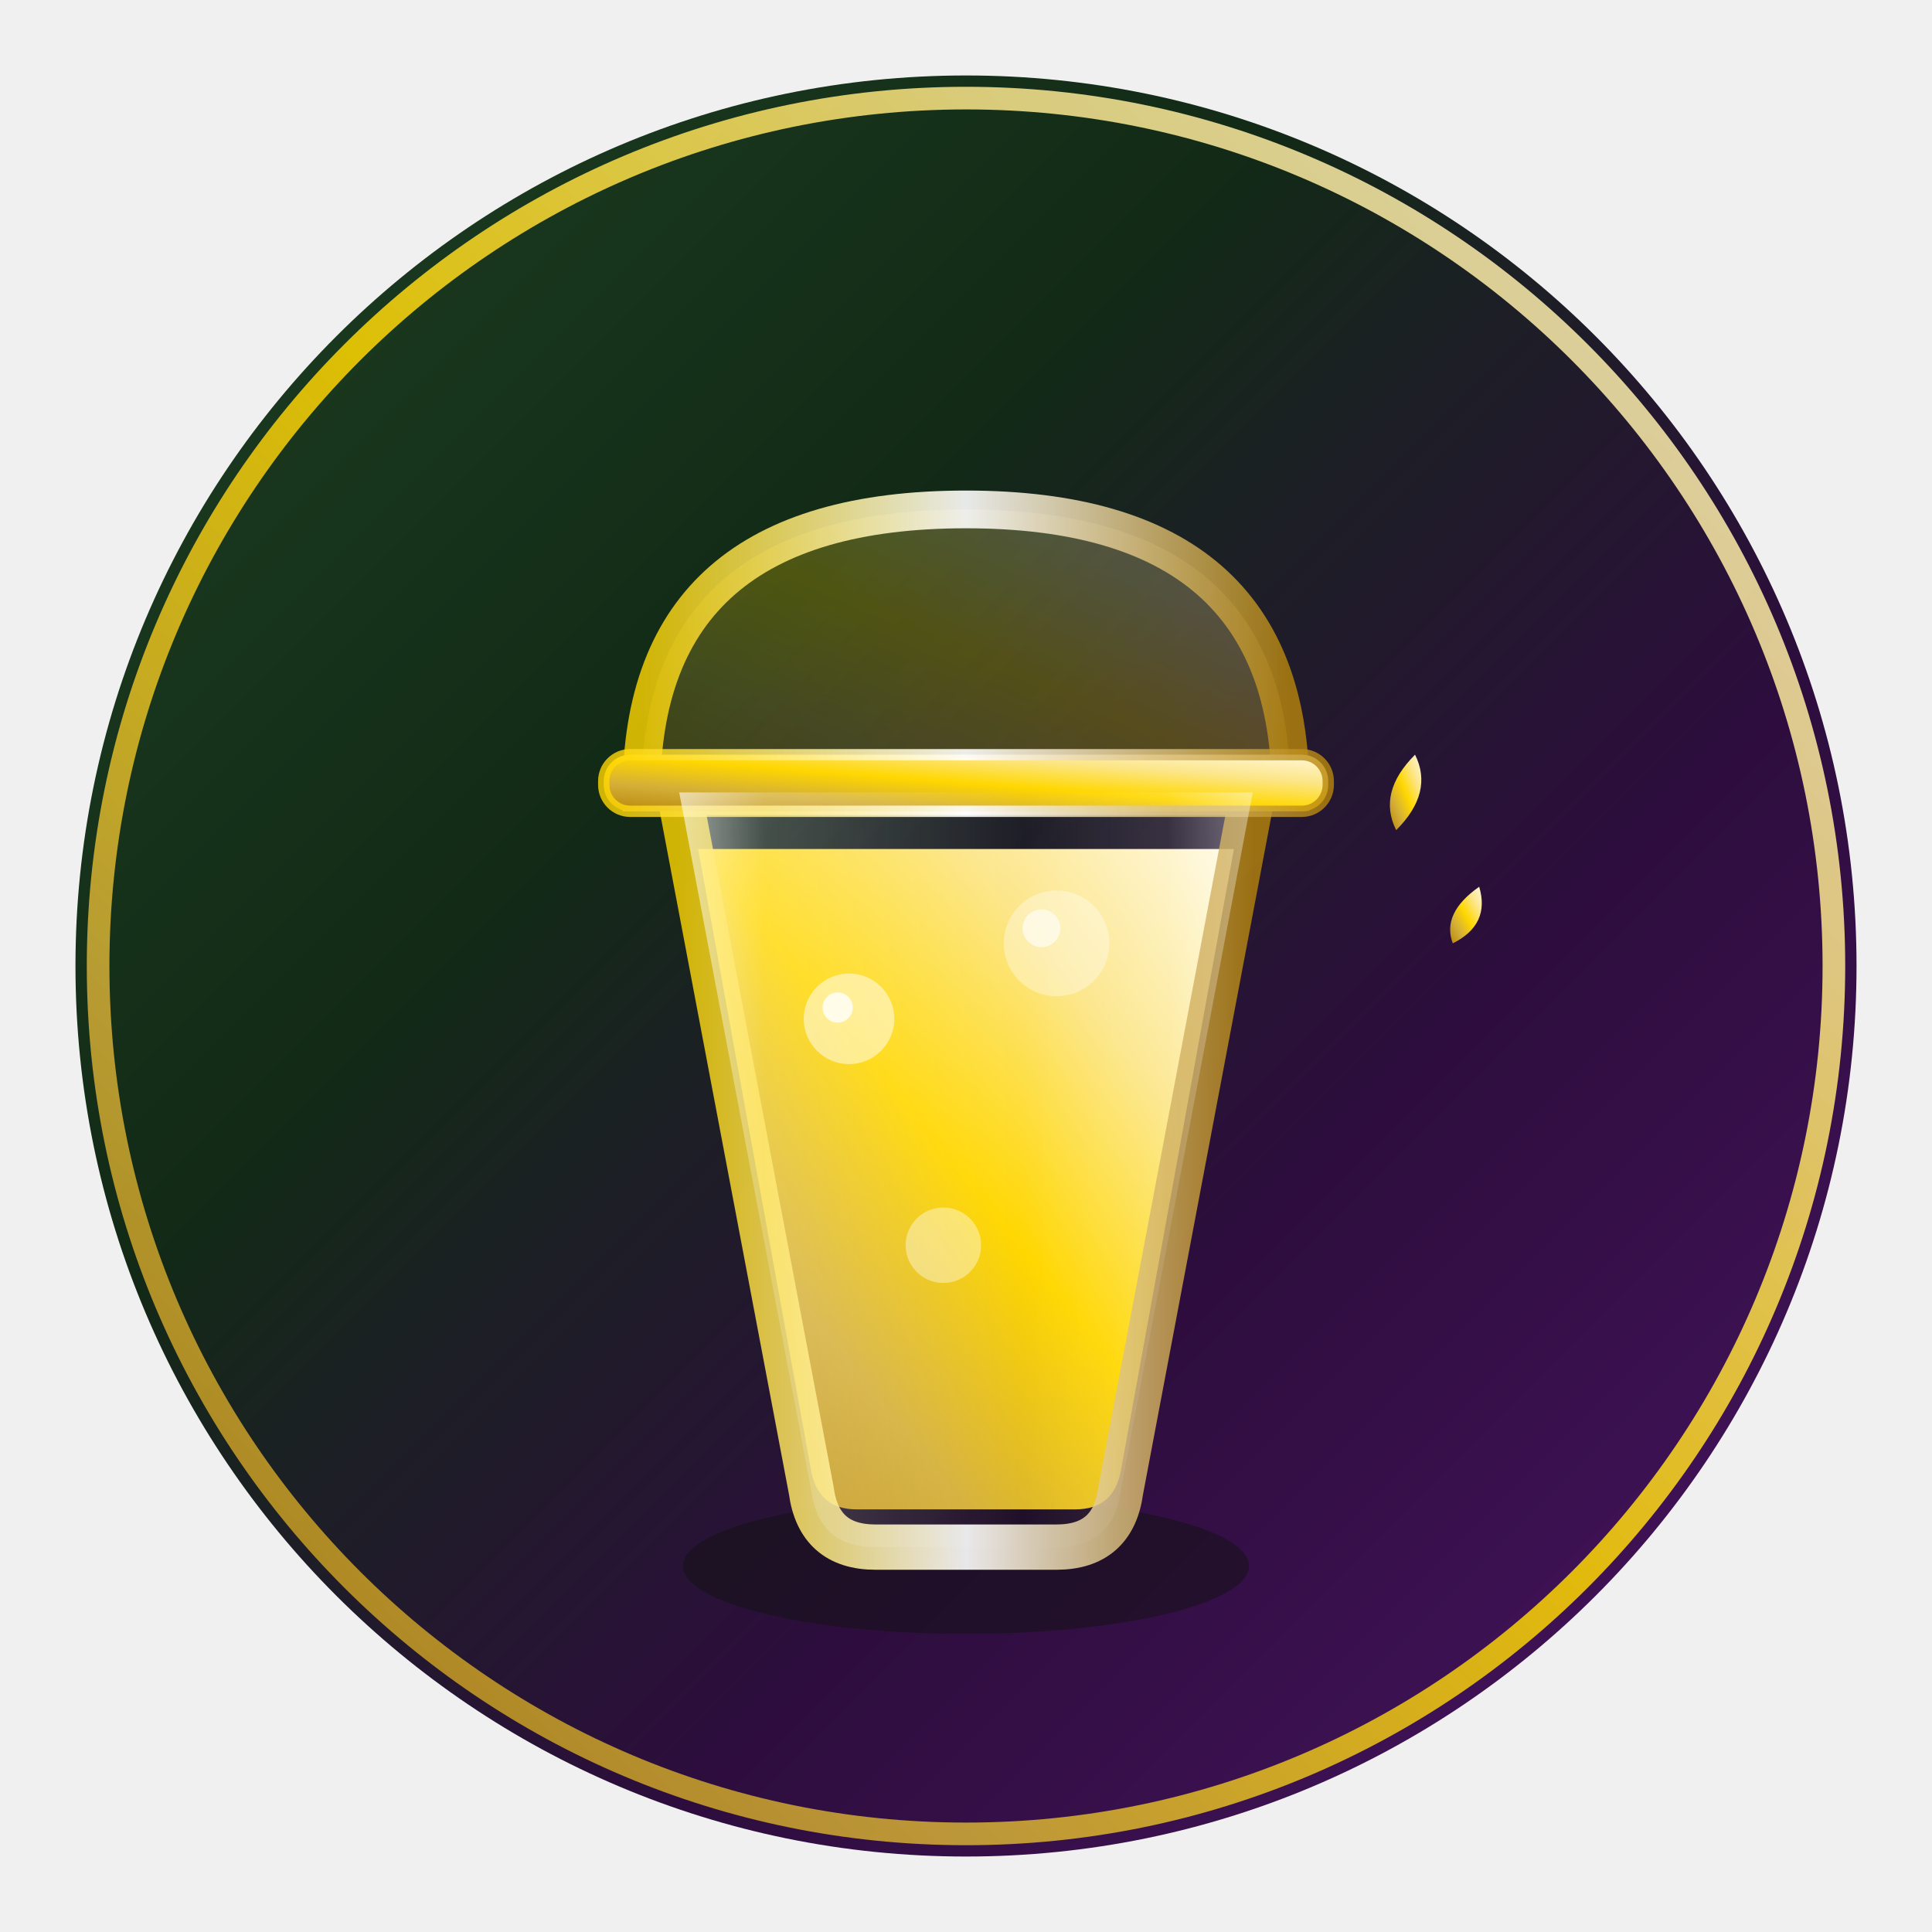
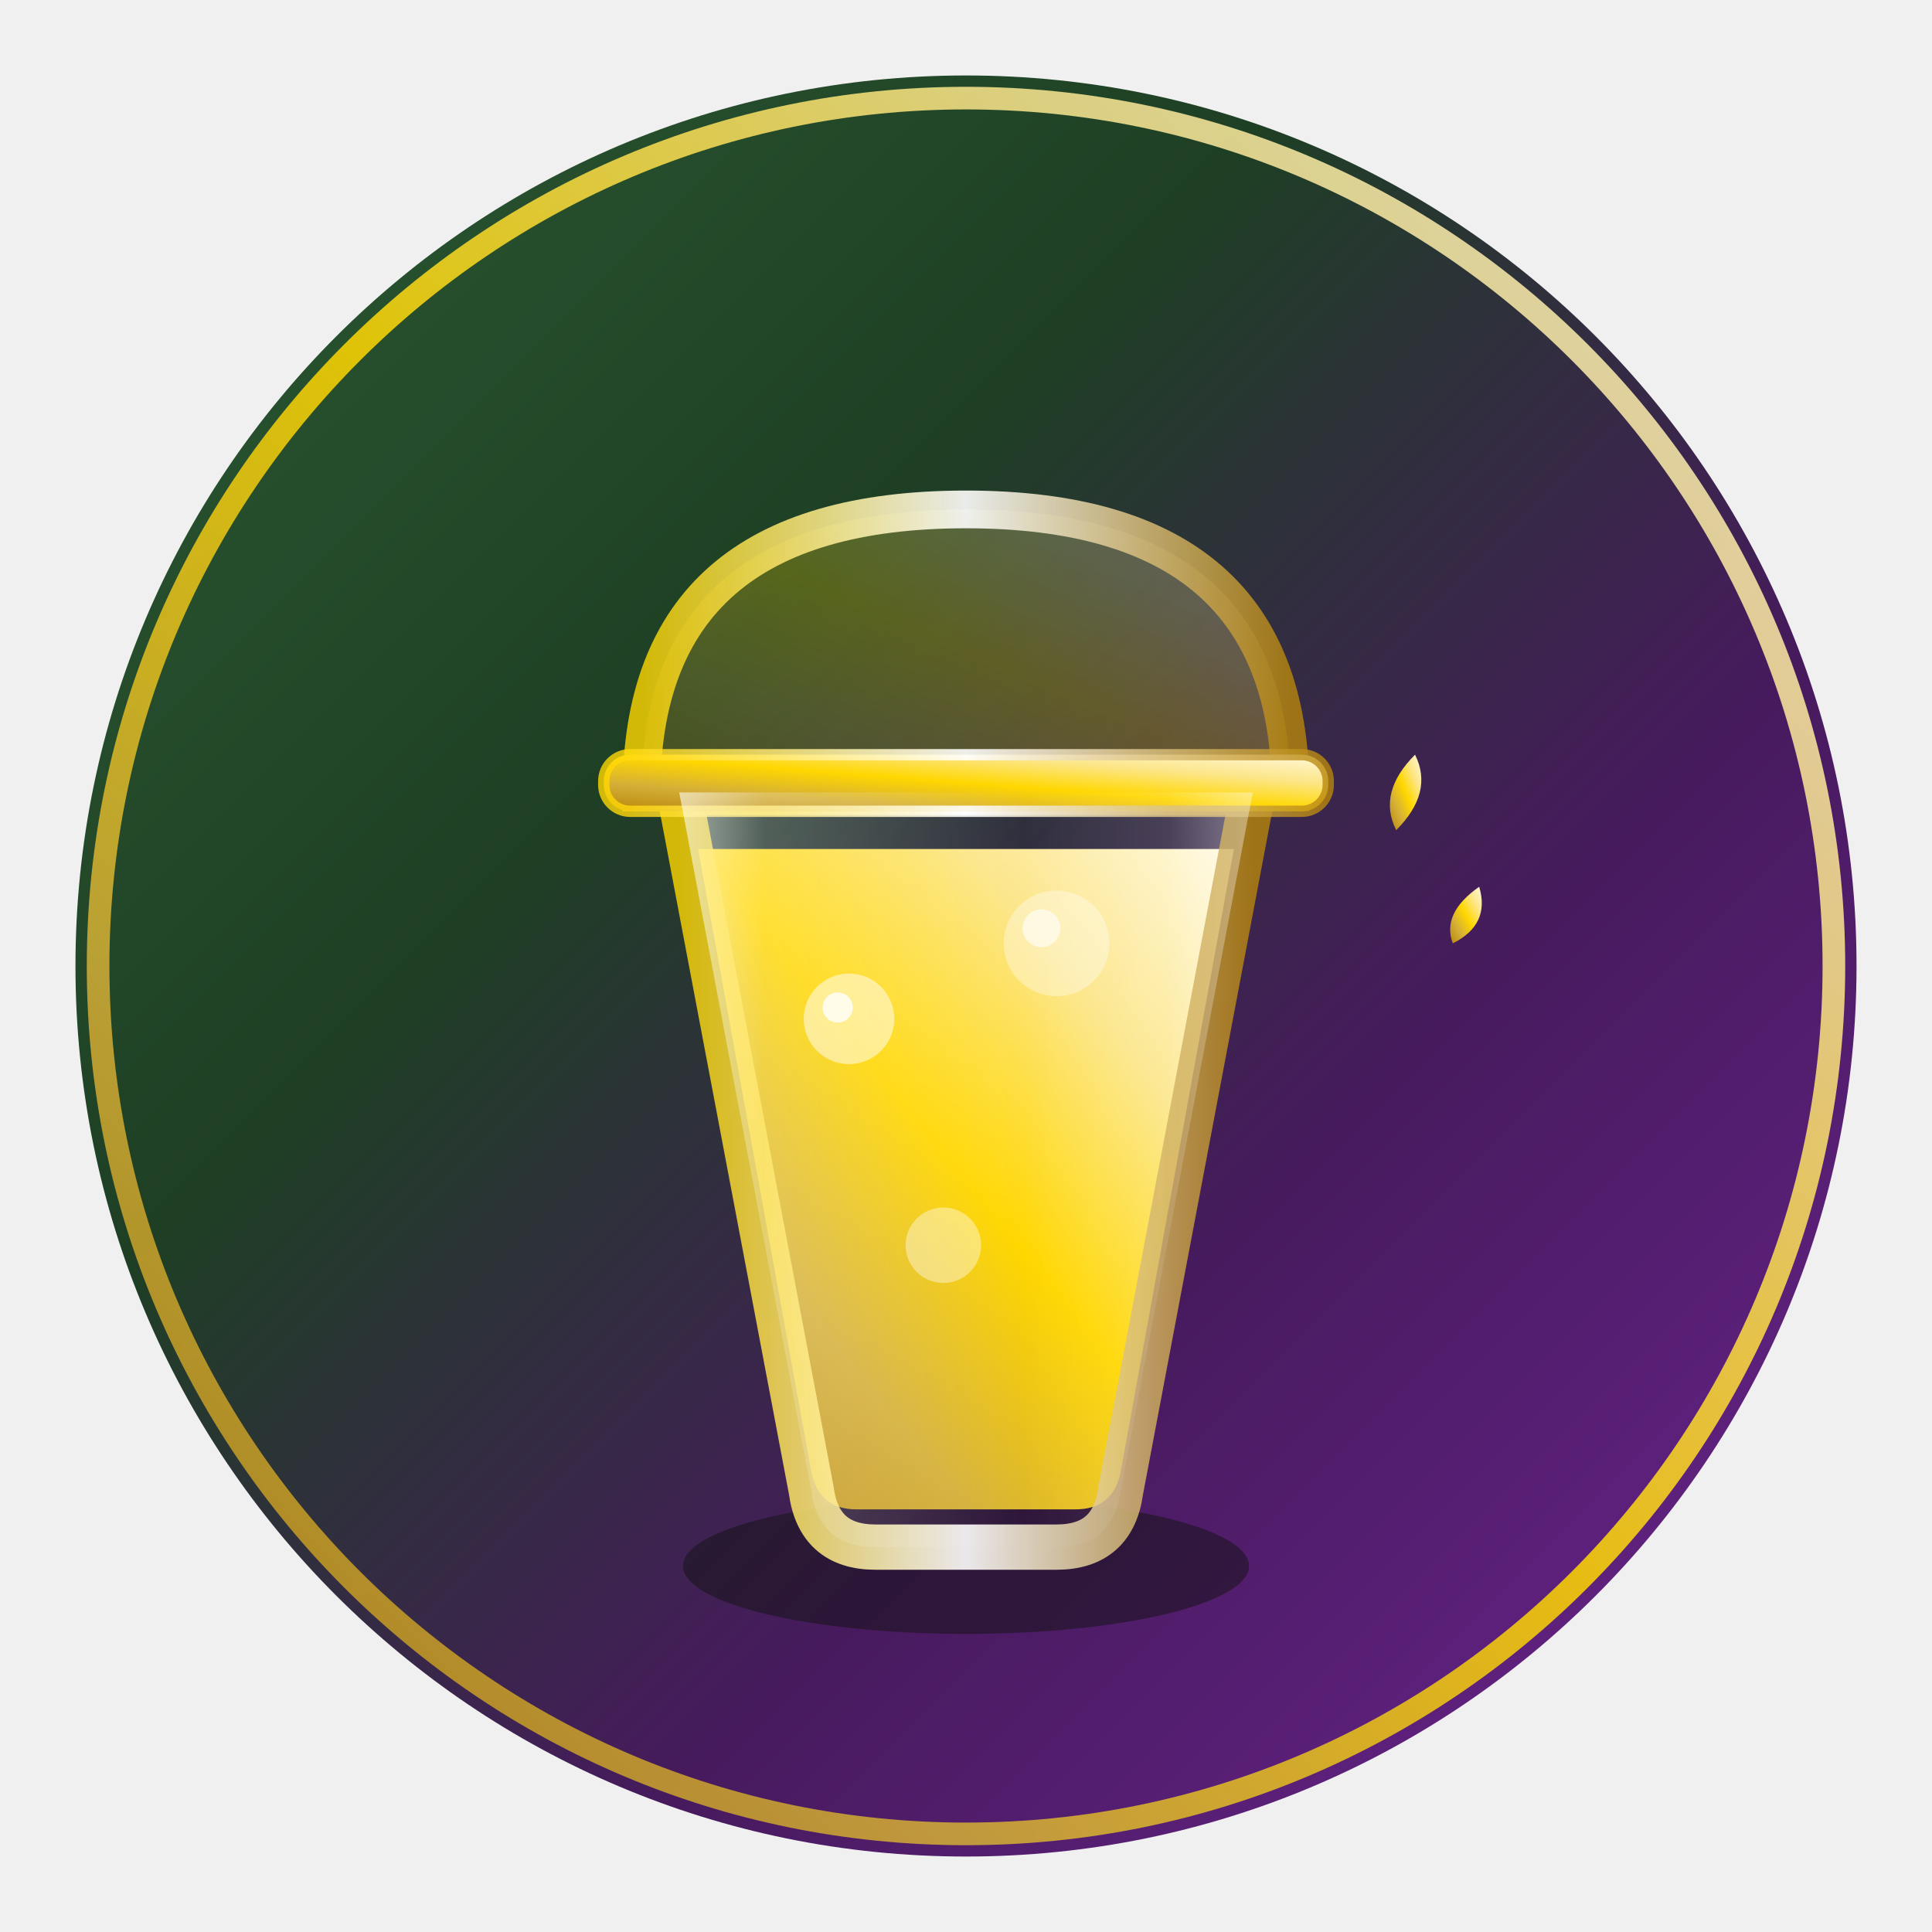
<svg xmlns="http://www.w3.org/2000/svg" viewBox="0 0 512 512" width="100%" height="100%">
  <defs>
    <linearGradient id="bgGrad" x1="0%" y1="0%" x2="100%" y2="100%">
-       <stop offset="0%" stop-color="#1F4224" />
-       <stop offset="35%" stop-color="#122A16" />
-       <stop offset="65%" stop-color="#2D0D3D" />
-       <stop offset="100%" stop-color="#4B1565" />
+       <stop offset="0%" stop-color="#2D5C34" />
+       <stop offset="35%" stop-color="#1E3F24" />
+       <stop offset="65%" stop-color="#471A5E" />
+       <stop offset="100%" stop-color="#6F2694" />
    </linearGradient>
    <linearGradient id="goldGrad" x1="0%" y1="100%" x2="100%" y2="0%">
      <stop offset="0%" stop-color="#B8860B" />
      <stop offset="25%" stop-color="#D4AF37" />
      <stop offset="50%" stop-color="#FFD700" />
      <stop offset="75%" stop-color="#FCE68A" />
      <stop offset="100%" stop-color="#FFF8DC" />
    </linearGradient>
    <linearGradient id="plasticSpecular" x1="0%" y1="0%" x2="100%" y2="0%">
      <stop offset="0%" stop-color="#ffffff" stop-opacity="0.6" />
      <stop offset="15%" stop-color="#ffffff" stop-opacity="0.2" />
      <stop offset="60%" stop-color="#ffffff" stop-opacity="0.0" />
      <stop offset="85%" stop-color="#ffffff" stop-opacity="0.1" />
      <stop offset="100%" stop-color="#ffffff" stop-opacity="0.4" />
    </linearGradient>
    <linearGradient id="cupOutline" x1="0%" y1="0%" x2="100%" y2="0%">
      <stop offset="0%" stop-color="#FFD700" stop-opacity="0.8" />
      <stop offset="50%" stop-color="#FFFFFF" stop-opacity="0.9" />
      <stop offset="100%" stop-color="#B8860B" stop-opacity="0.8" />
    </linearGradient>
  </defs>
  <circle cx="256" cy="256" r="236" fill="url(#bgGrad)" />
  <circle cx="256" cy="256" r="230" fill="none" stroke="url(#goldGrad)" stroke-width="6" opacity="0.85" />
  <ellipse cx="256" cy="415" rx="75" ry="18" fill="#111111" opacity="0.5" />
  <path d="M 185,225 L 327,225 L 297,390 Q 295,400 285,400 L 227,400 Q 217,400 215,390 Z" fill="url(#goldGrad)" />
  <path d="M 180,210 L 332,210 L 297,395 Q 295,410 280,410 L 232,410 Q 217,410 215,395 Z" fill="none" stroke="url(#cupOutline)" stroke-width="12" stroke-linejoin="round" />
  <path d="M 194,275 L 318,275" fill="none" stroke="url(#cupOutline)" stroke-width="5" opacity="0.75" />
  <path d="M 203,320 L 309,320" fill="none" stroke="url(#cupOutline)" stroke-width="5" opacity="0.75" />
  <path d="M 211,360 L 301,360" fill="none" stroke="url(#cupOutline)" stroke-width="5" opacity="0.75" />
  <path d="M 170,210 Q 170,135 256,135 Q 342,135 342,210 Z" fill="url(#goldGrad)" opacity="0.25" />
  <path d="M 170,210 Q 170,135 256,135 Q 342,135 342,210 Z" fill="none" stroke="url(#cupOutline)" stroke-width="10" />
  <rect x="160" y="200" width="192" height="15" rx="7" fill="url(#goldGrad)" stroke="url(#cupOutline)" stroke-width="3" />
  <path d="M 180,210 L 332,210 L 297,395 Q 295,410 280,410 L 232,410 Q 217,410 215,395 Z" fill="url(#plasticSpecular)" />
  <circle cx="225" cy="270" r="12" fill="#FFFFFF" opacity="0.5" />
  <circle cx="222" cy="267" r="4" fill="#FFFFFF" opacity="0.8" />
  <circle cx="280" cy="250" r="14" fill="#FFFFFF" opacity="0.35" />
  <circle cx="276" cy="246" r="5" fill="#FFFFFF" opacity="0.6" />
  <circle cx="250" cy="330" r="10" fill="#FFFFFF" opacity="0.4" />
  <path d="M 370,220 Q 380,210 375,200 Q 365,210 370,220 Z" fill="url(#goldGrad)" />
  <path d="M 385,250 Q 395,245 392,235 Q 382,242 385,250 Z" fill="url(#goldGrad)" />
</svg>
